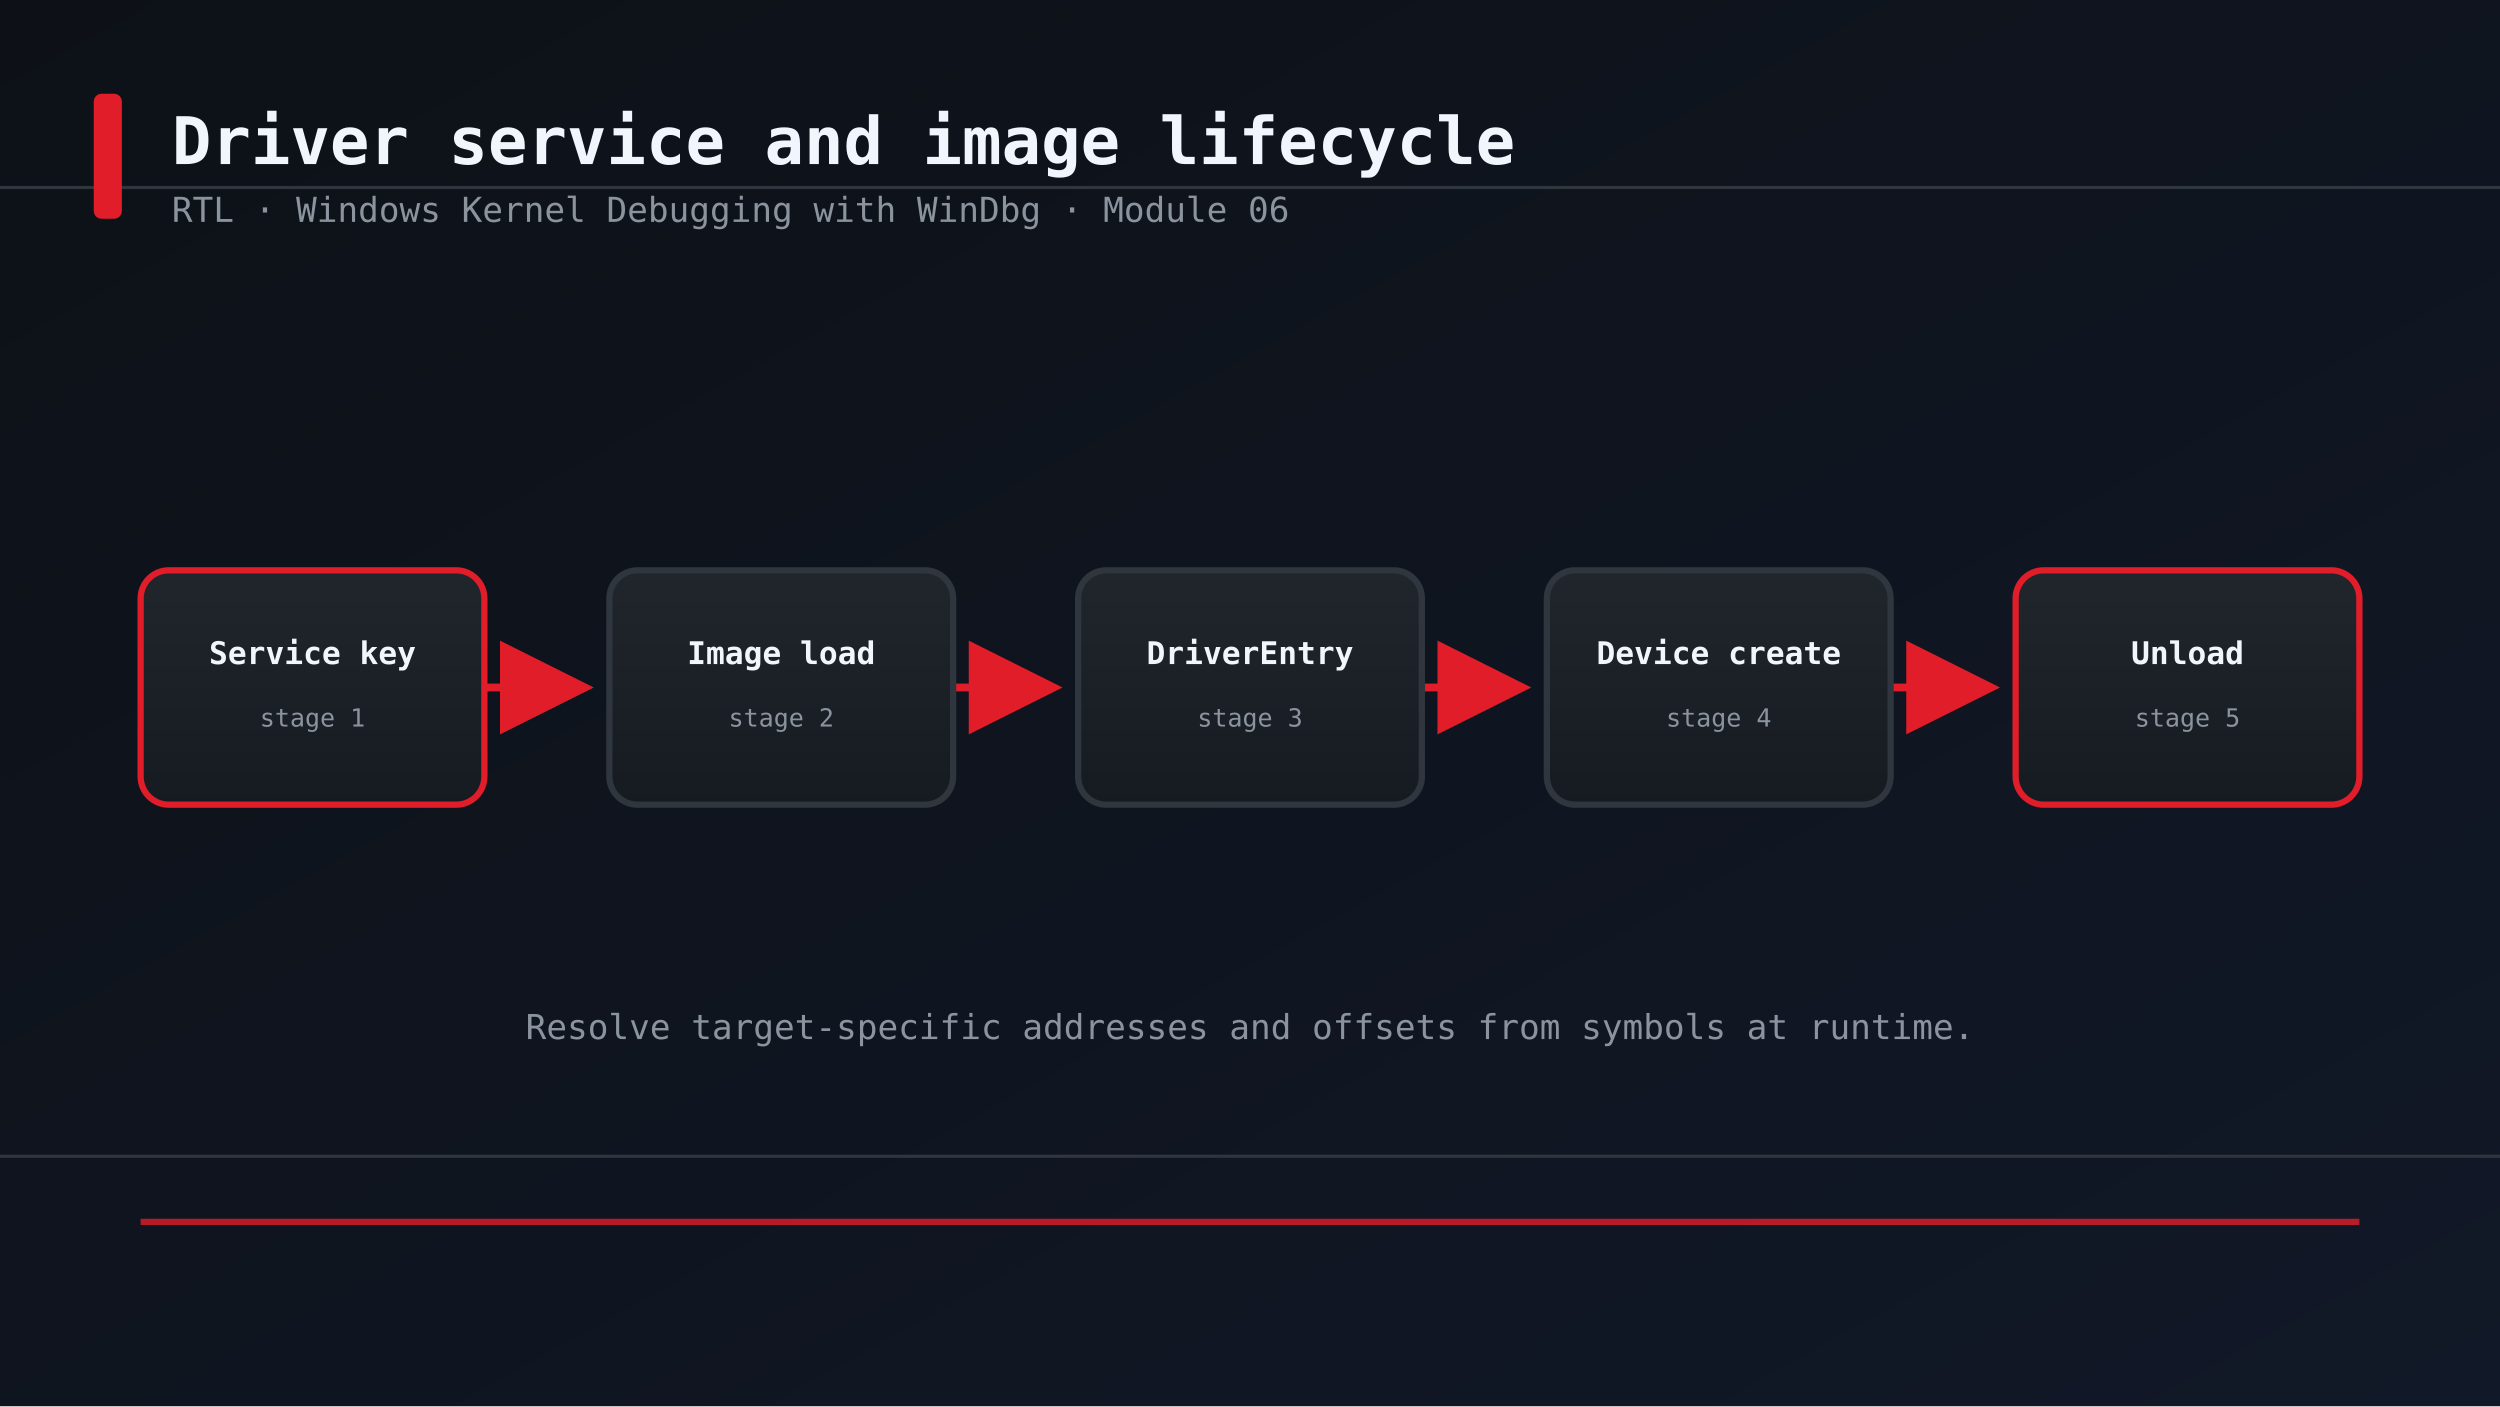
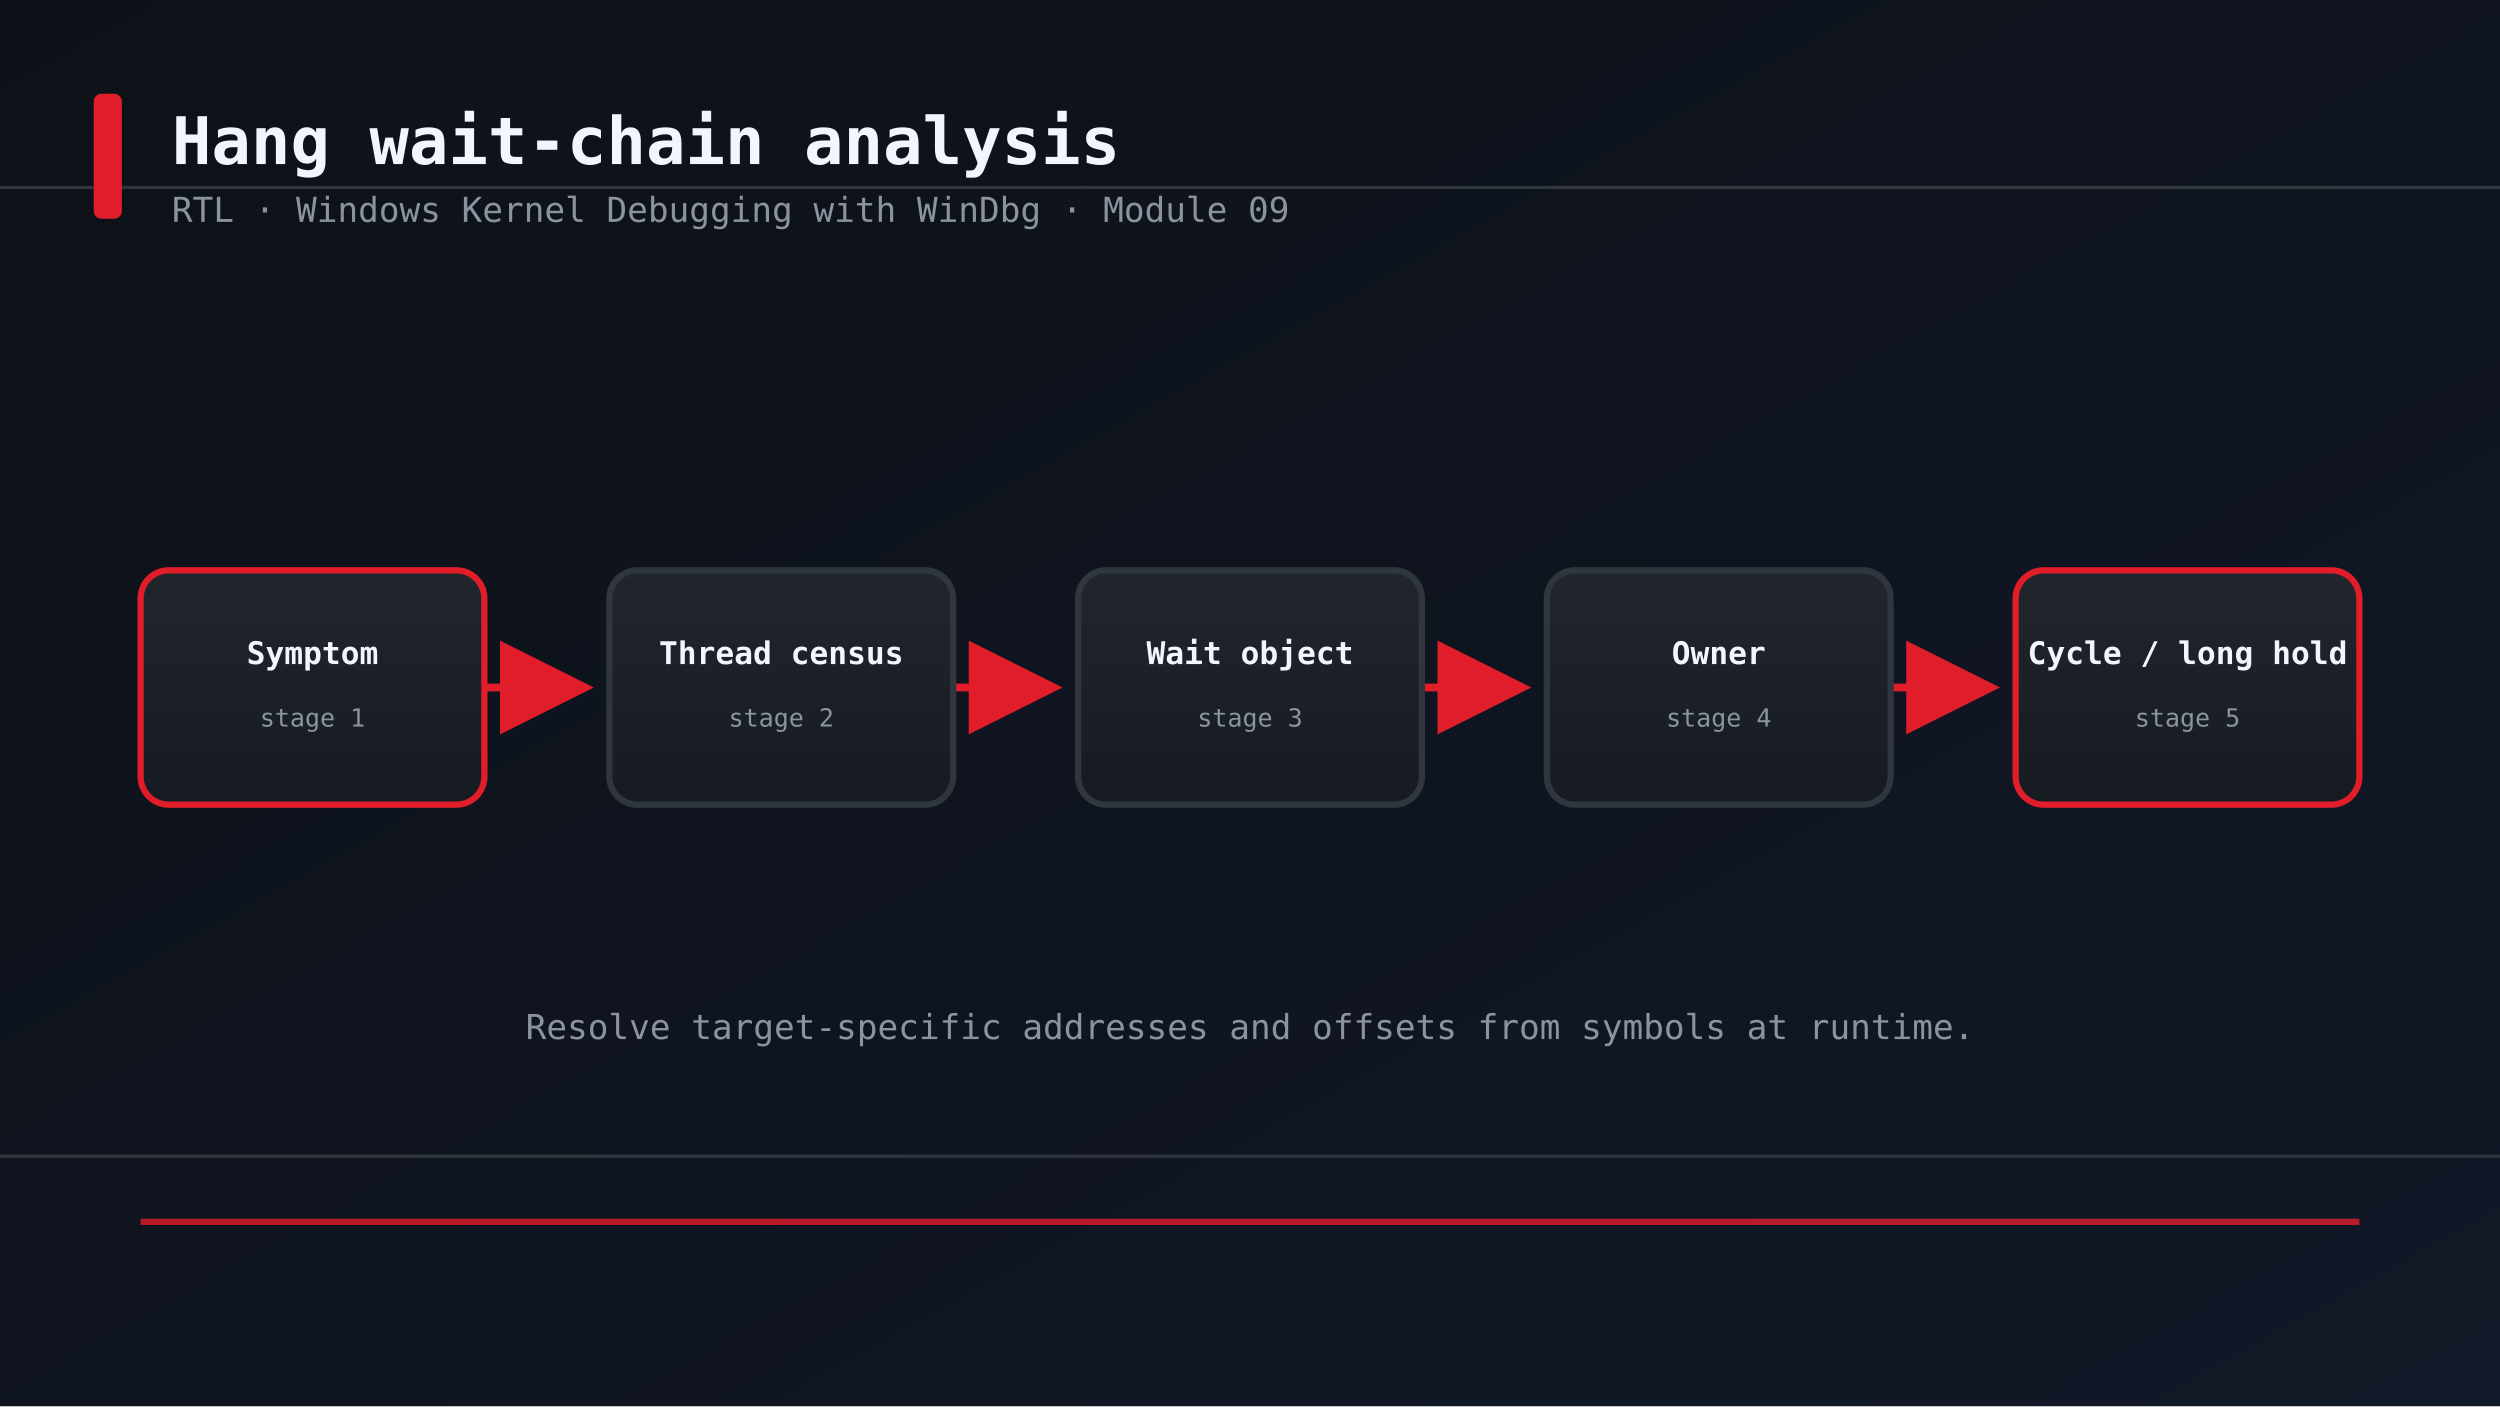
<svg xmlns="http://www.w3.org/2000/svg" viewBox="0 0 1600 900" width="100%" role="img" aria-labelledby="title desc">
  <defs>
    <linearGradient id="bg" x1="0" y1="0" x2="1" y2="1">
      <stop offset="0" stop-color="#0d1117" />
      <stop offset="1" stop-color="#111827" />
    </linearGradient>
    <linearGradient id="panel" x1="0" y1="0" x2="0" y2="1">
      <stop offset="0" stop-color="#21262d" />
      <stop offset="1" stop-color="#161b22" />
    </linearGradient>
    <marker id="arrow" markerWidth="12" markerHeight="12" refX="10" refY="6" orient="auto">
      <path d="M0,0 L12,6 L0,12 z" fill="#e11d2a" />
    </marker>
    <style>
      .title { fill:#f0f6fc; font:700 42px ui-monospace,SFMono-Regular,Consolas,monospace; }
      .subtitle { fill:#8b949e; font:22px ui-monospace,SFMono-Regular,Consolas,monospace; }
      .label { fill:#f0f6fc; font:700 20px ui-monospace,SFMono-Regular,Consolas,monospace; }
      .small { fill:#8b949e; font:16px ui-monospace,SFMono-Regular,Consolas,monospace; }
      .arrow { stroke:#e11d2a; stroke-width:5; marker-end:url(#arrow); }
    </style>
  </defs>
  <rect width="1600" height="900" fill="url(#bg)" />
  <path d="M0 120 H1600 M0 740 H1600" stroke="#30363d" stroke-width="2" />
  <rect x="60" y="60" width="18" height="80" rx="5" fill="#e11d2a" />
-   <text x="110" y="105" class="title">Driver service and image lifecycle</text>
-   <text x="110" y="142" class="subtitle">RTL · Windows Kernel Debugging with WinDbg · Module 06</text>
+   <text x="110" y="105" class="title">Hang wait-chain analysis</text>
+   <text x="110" y="142" class="subtitle">RTL · Windows Kernel Debugging with WinDbg · Module 09</text>
  <line x1="310" y1="440" x2="370" y2="440" class="arrow" />
  <line x1="610" y1="440" x2="670" y2="440" class="arrow" />
  <line x1="910" y1="440" x2="970" y2="440" class="arrow" />
  <line x1="1210" y1="440" x2="1270" y2="440" class="arrow" />
  <g>
    <rect x="90" y="365" width="220" height="150" rx="18" fill="url(#panel)" stroke="#e11d2a" stroke-width="4" />
-     <text x="200" y="425" text-anchor="middle" class="label">Service key</text>
+     <text x="200" y="425" text-anchor="middle" class="label">Symptom</text>
    <text x="200" y="465" text-anchor="middle" class="small">stage 1</text>
  </g>
  <g>
    <rect x="390" y="365" width="220" height="150" rx="18" fill="url(#panel)" stroke="#30363d" stroke-width="4" />
-     <text x="500" y="425" text-anchor="middle" class="label">Image load</text>
+     <text x="500" y="425" text-anchor="middle" class="label">Thread census</text>
    <text x="500" y="465" text-anchor="middle" class="small">stage 2</text>
  </g>
  <g>
    <rect x="690" y="365" width="220" height="150" rx="18" fill="url(#panel)" stroke="#30363d" stroke-width="4" />
-     <text x="800" y="425" text-anchor="middle" class="label">DriverEntry</text>
+     <text x="800" y="425" text-anchor="middle" class="label">Wait object</text>
    <text x="800" y="465" text-anchor="middle" class="small">stage 3</text>
  </g>
  <g>
    <rect x="990" y="365" width="220" height="150" rx="18" fill="url(#panel)" stroke="#30363d" stroke-width="4" />
-     <text x="1100" y="425" text-anchor="middle" class="label">Device create</text>
+     <text x="1100" y="425" text-anchor="middle" class="label">Owner</text>
    <text x="1100" y="465" text-anchor="middle" class="small">stage 4</text>
  </g>
  <g>
    <rect x="1290" y="365" width="220" height="150" rx="18" fill="url(#panel)" stroke="#e11d2a" stroke-width="4" />
-     <text x="1400" y="425" text-anchor="middle" class="label">Unload</text>
+     <text x="1400" y="425" text-anchor="middle" class="label">Cycle / long hold</text>
    <text x="1400" y="465" text-anchor="middle" class="small">stage 5</text>
  </g>
  <text x="800" y="665" text-anchor="middle" class="subtitle">Resolve target-specific addresses and offsets from symbols at runtime.</text>
  <rect x="90" y="780" width="1420" height="4" fill="#e11d2a" opacity=".8" />
</svg>
